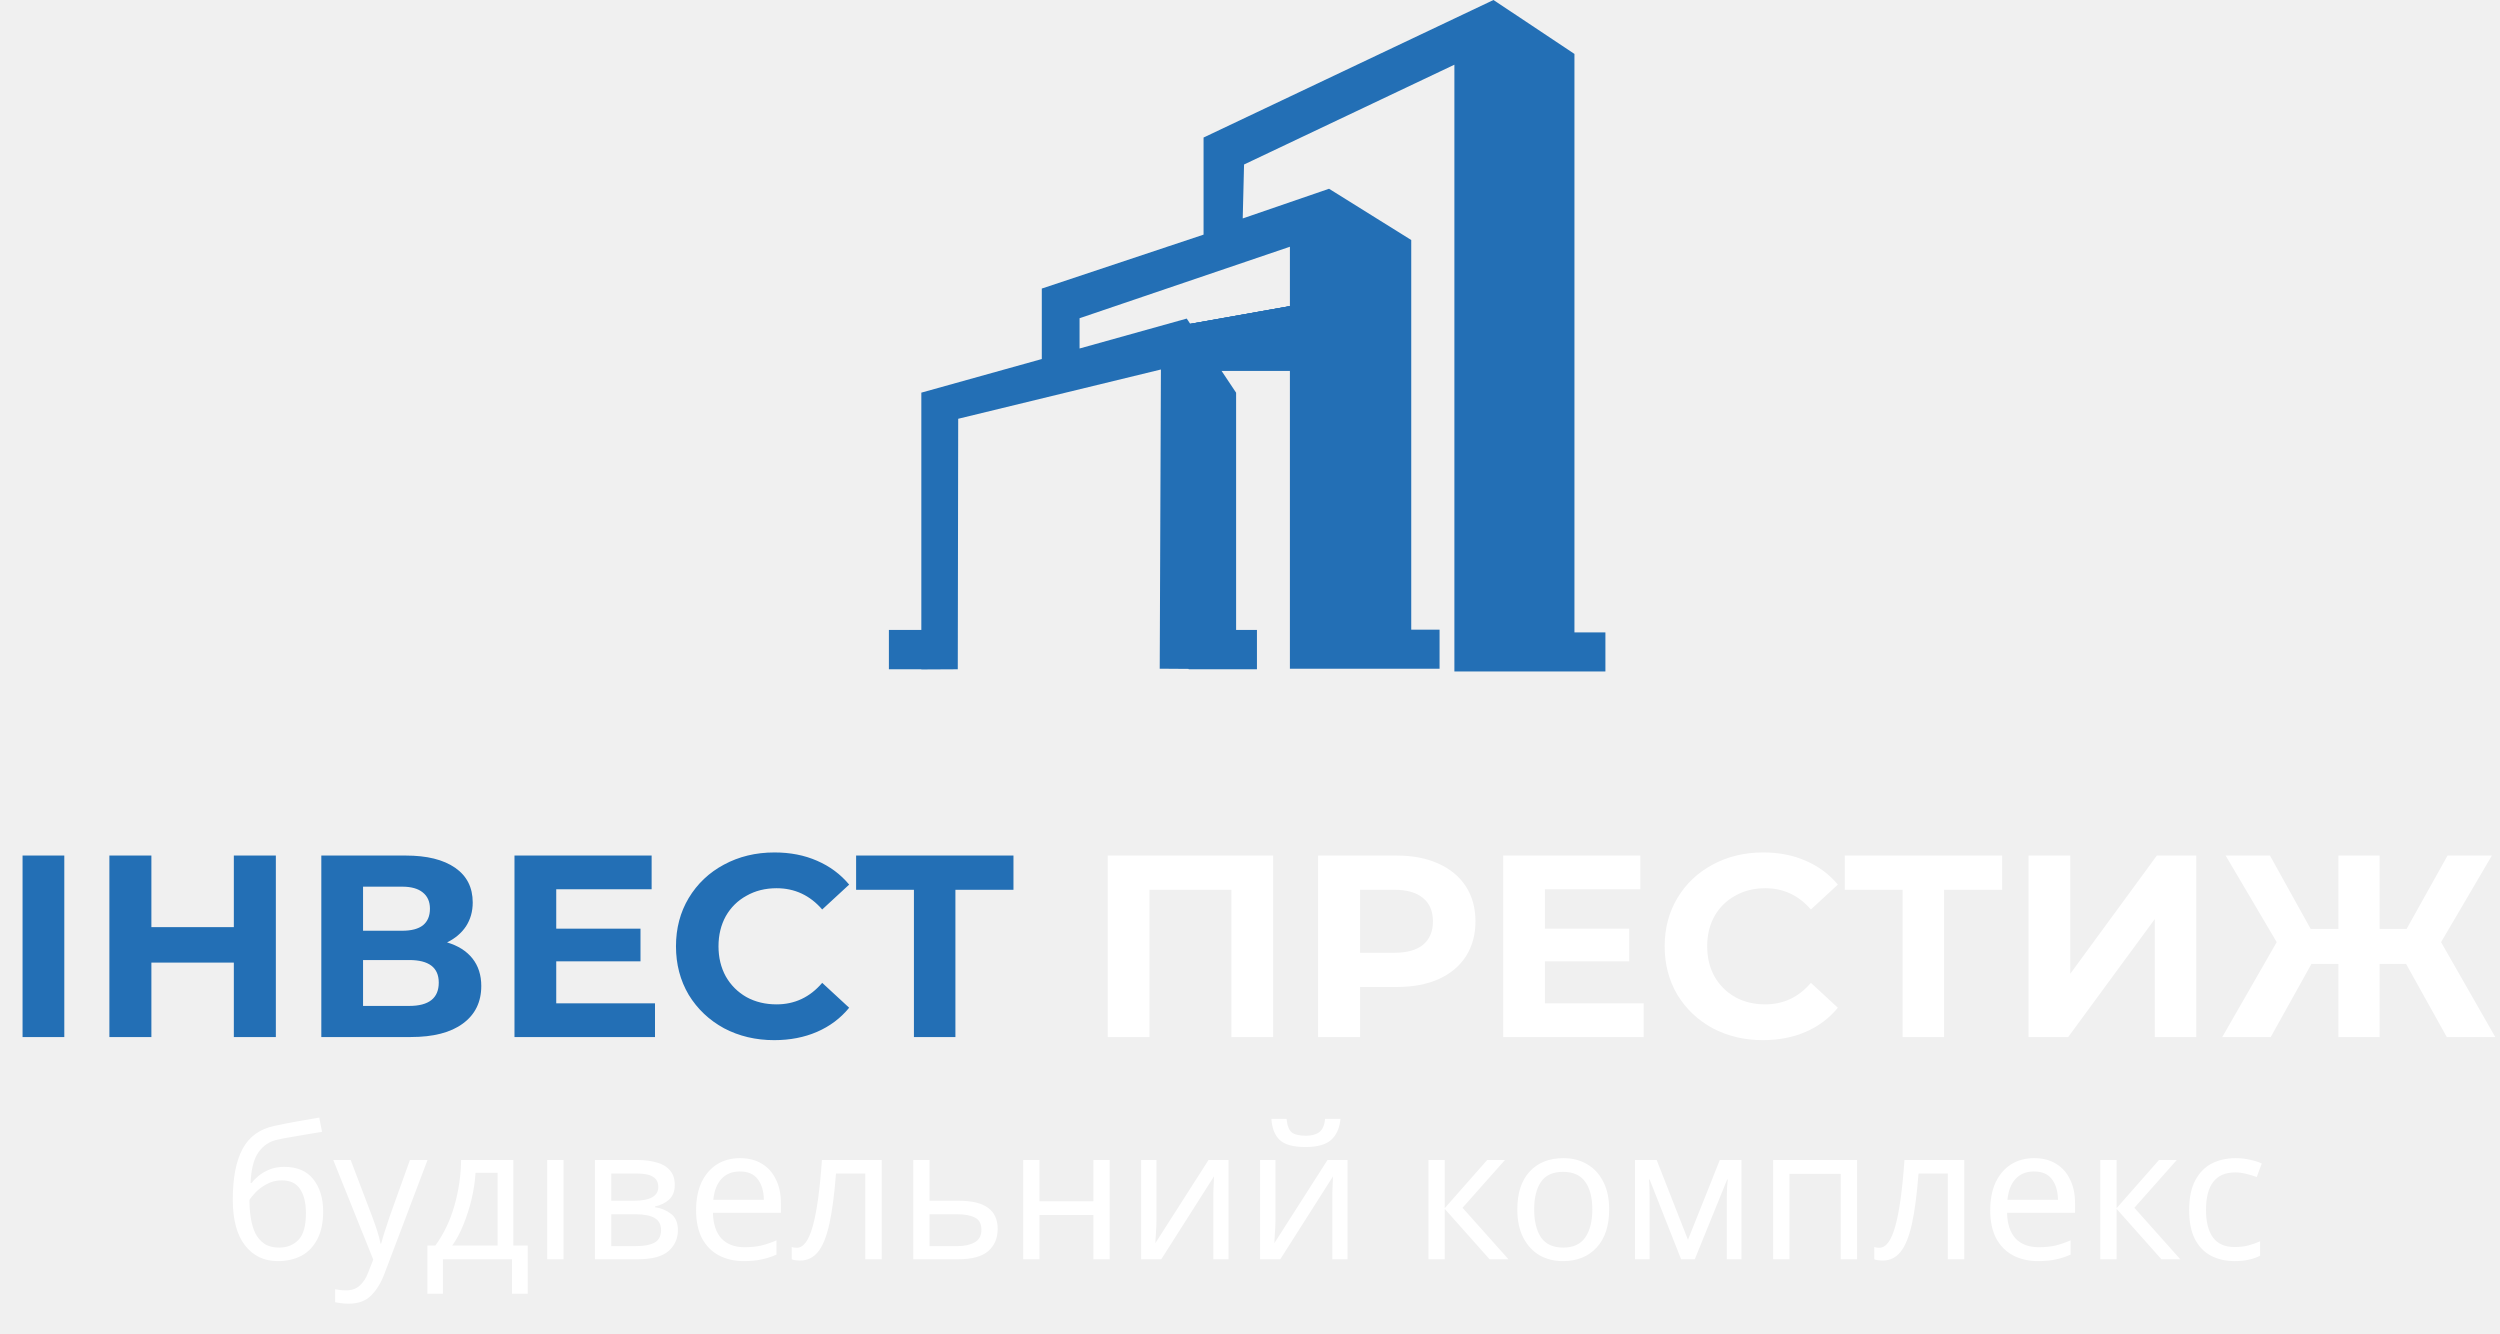
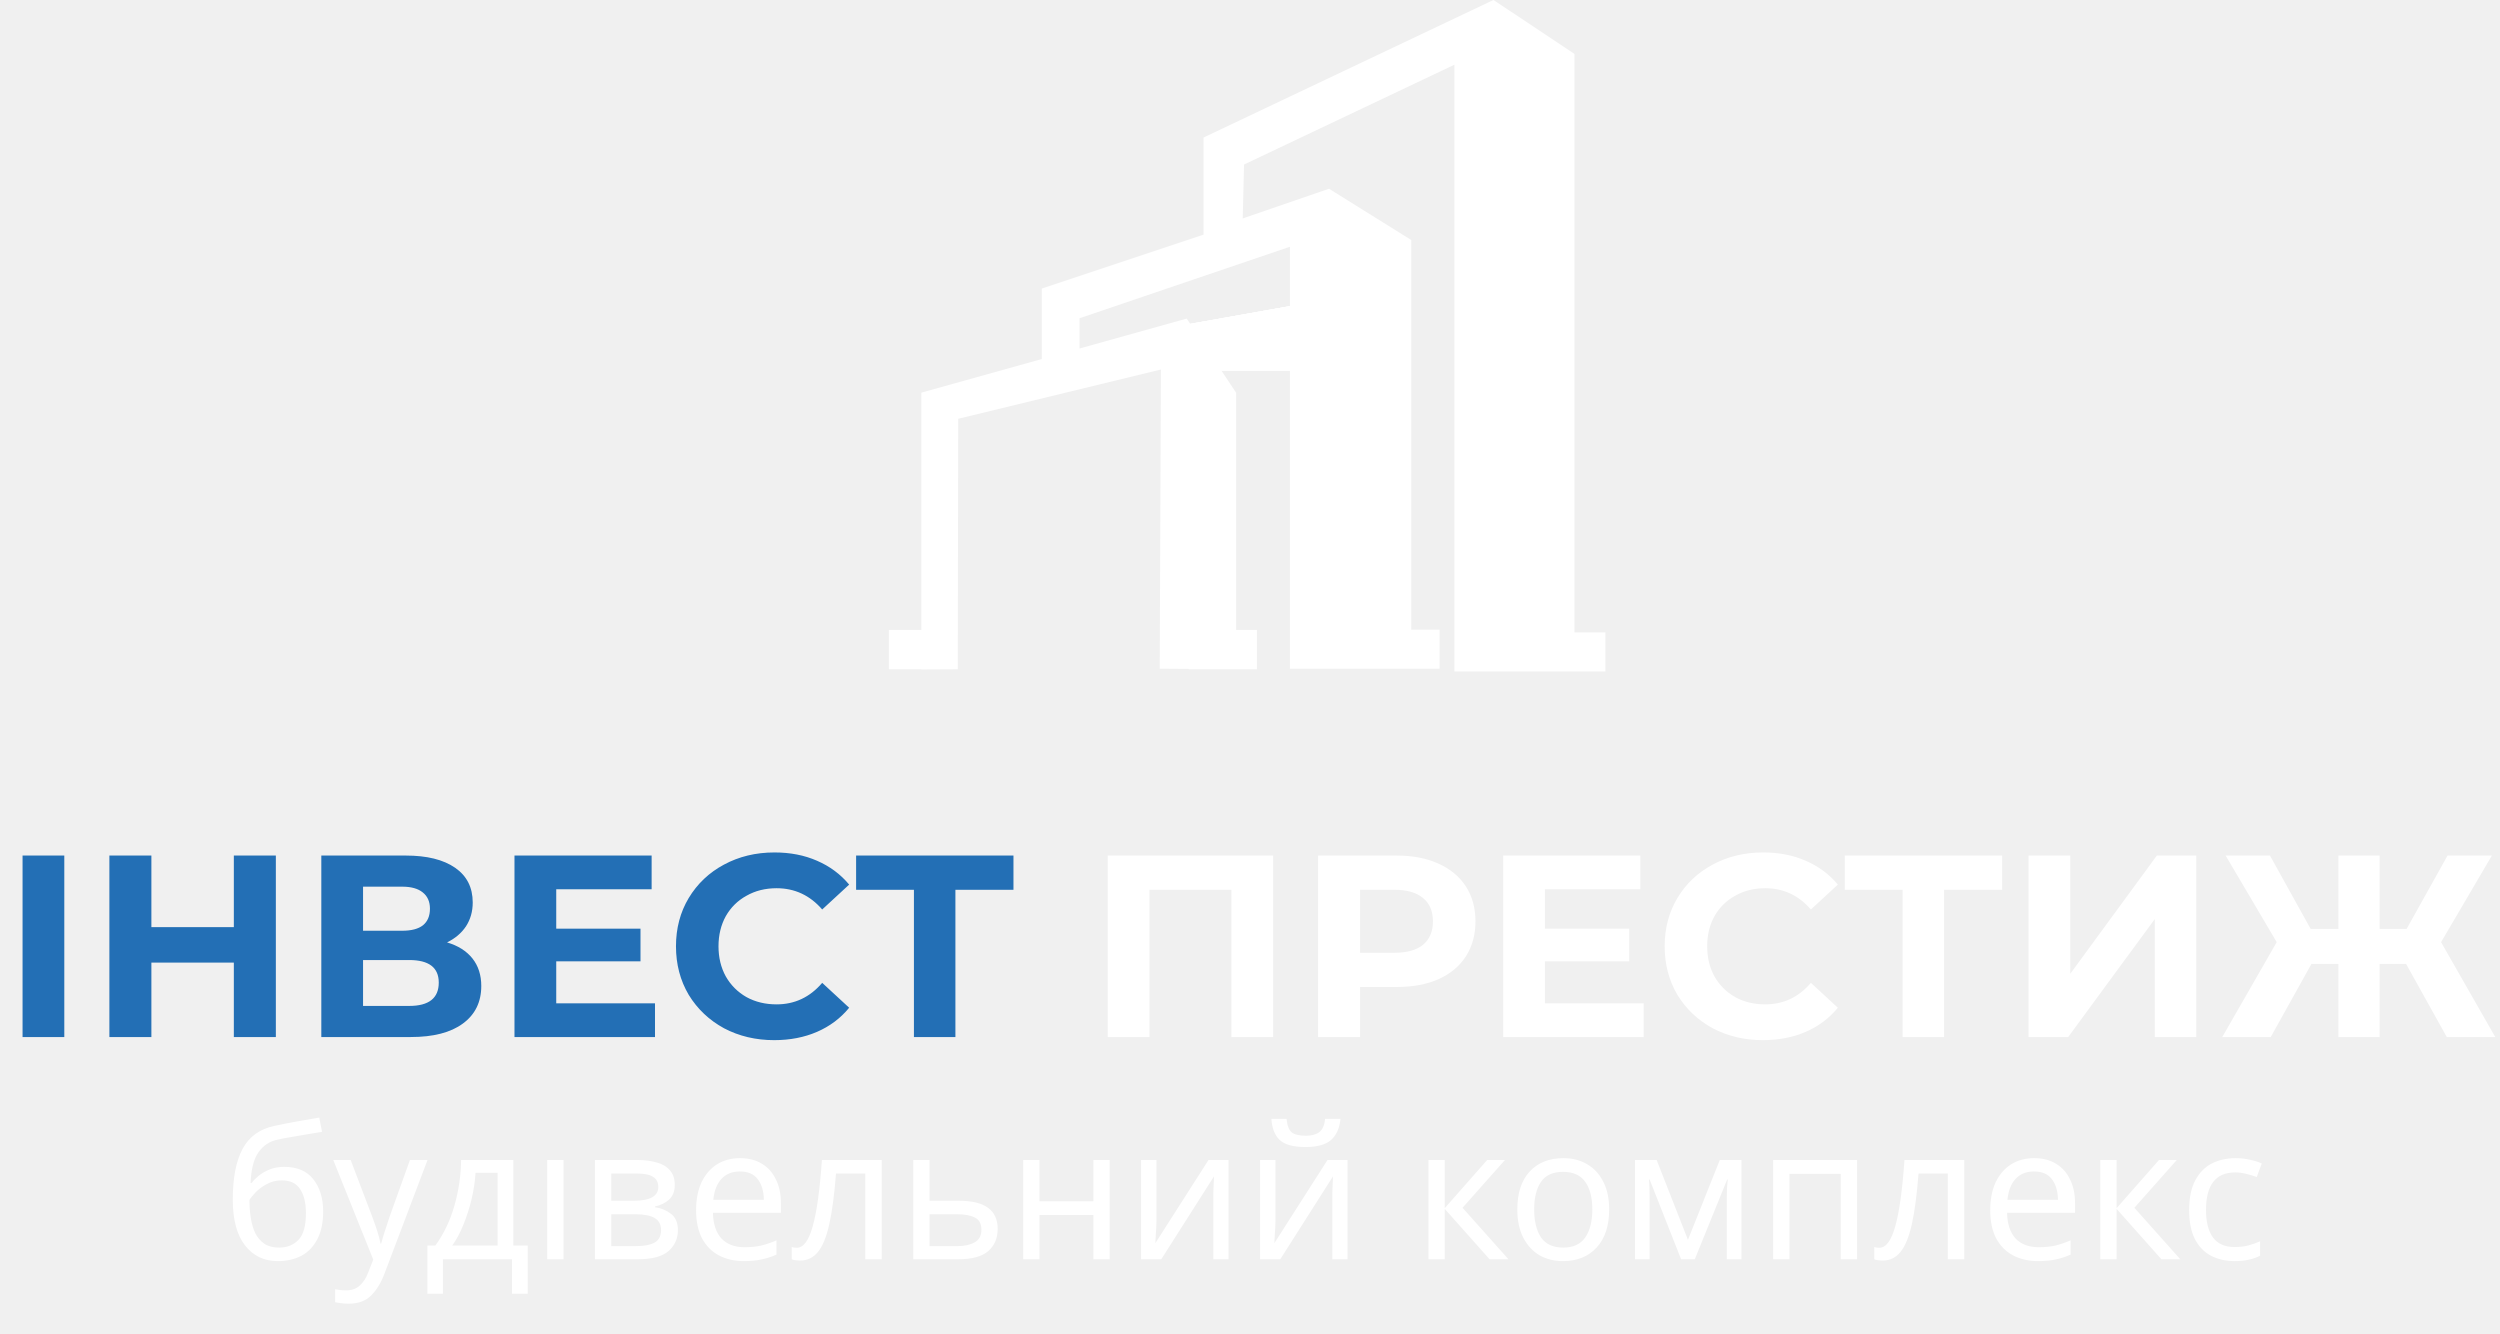
<svg xmlns="http://www.w3.org/2000/svg" width="135" height="72" viewBox="0 0 135 72" fill="none">
-   <path d="M85.02 34.151V2.912L80.648 0L64.992 7.427V12.67L56.257 15.582V19.388L49.752 21.203V34.016H48V36.141H49.752V36.151L51.72 36.141L51.743 22.614L62.689 19.953L62.625 36.11L64.189 36.121V36.141H67.875V34.016H66.75V21.207L64.083 17.203L58.296 18.819V17.184L69.655 13.324V36.112H77.737V34.003H76.207V12.961L71.768 10.193L67.107 11.796L67.179 8.883L78.537 3.494V36.26H86.692V34.151H85.02Z" fill="#236FB5" />
-   <path d="M71.346 20.03H63.346V17.653L71.346 16.23V20.03Z" fill="#236FB5" />
-   <path d="M71.346 18.608L63.346 20.03V17.652L71.346 16.23V18.608Z" fill="#236FB5" />
-   <path d="M71.346 18.608L63.346 20.03V17.654L71.346 16.23V18.608Z" fill="#236FB5" />
-   <path d="M71.346 18.608L63.346 20.03V17.653L71.346 16.23V18.608Z" fill="#236FB5" />
+   <path d="M85.02 34.151V2.912L80.648 0L64.992 7.427V12.67L56.257 15.582V19.388L49.752 21.203V34.016H48V36.141H49.752V36.151L51.72 36.141L51.743 22.614L62.689 19.953L62.625 36.11L64.189 36.121V36.141H67.875V34.016H66.75V21.207L64.083 17.203L58.296 18.819V17.184L69.655 13.324V36.112H77.737V34.003H76.207V12.961L71.768 10.193L67.107 11.796L67.179 8.883L78.537 3.494V36.26H86.692V34.151H85.02Z" fill="white" />
+   <path d="M71.346 20.03H63.346V17.653L71.346 16.23V20.03Z" fill="white" />
+   <path d="M71.346 18.608L63.346 20.03V17.652L71.346 16.23V18.608Z" fill="white" />
+   <path d="M71.346 18.608L63.346 20.03V17.654L71.346 16.23V18.608Z" fill="white" />
+   <path d="M71.346 18.608L63.346 20.03V17.653L71.346 16.23V18.608Z" fill="white" />
  <path d="M1.218 46.2H3.472V56H1.218V46.2ZM14.896 46.2V56H12.627V51.982H8.175V56H5.907V46.2H8.175V50.064H12.627V46.2H14.896ZM24.141 50.89C24.738 51.067 25.195 51.357 25.513 51.758C25.83 52.159 25.989 52.654 25.989 53.242C25.989 54.11 25.657 54.787 24.995 55.272C24.341 55.757 23.404 56 22.181 56H17.351V46.2H21.915C23.053 46.2 23.94 46.419 24.575 46.858C25.209 47.297 25.527 47.922 25.527 48.734C25.527 49.219 25.405 49.649 25.163 50.022C24.92 50.386 24.579 50.675 24.141 50.89ZM19.605 50.26H21.719C22.213 50.26 22.587 50.162 22.839 49.966C23.091 49.761 23.217 49.462 23.217 49.07C23.217 48.687 23.086 48.393 22.825 48.188C22.573 47.983 22.204 47.88 21.719 47.88H19.605V50.26ZM22.097 54.32C23.161 54.32 23.693 53.9 23.693 53.06C23.693 52.248 23.161 51.842 22.097 51.842H19.605V54.32H22.097ZM35.37 54.18V56H27.782V46.2H35.188V48.02H30.037V50.148H34.587V51.912H30.037V54.18H35.37ZM41.809 56.168C40.81 56.168 39.905 55.953 39.093 55.524C38.29 55.085 37.656 54.483 37.189 53.718C36.732 52.943 36.503 52.071 36.503 51.1C36.503 50.129 36.732 49.261 37.189 48.496C37.656 47.721 38.29 47.119 39.093 46.69C39.905 46.251 40.815 46.032 41.823 46.032C42.672 46.032 43.438 46.181 44.119 46.48C44.81 46.779 45.388 47.208 45.855 47.768L44.399 49.112C43.736 48.347 42.915 47.964 41.935 47.964C41.328 47.964 40.787 48.099 40.311 48.37C39.835 48.631 39.462 49 39.191 49.476C38.93 49.952 38.799 50.493 38.799 51.1C38.799 51.707 38.93 52.248 39.191 52.724C39.462 53.2 39.835 53.573 40.311 53.844C40.787 54.105 41.328 54.236 41.935 54.236C42.915 54.236 43.736 53.849 44.399 53.074L45.855 54.418C45.388 54.987 44.81 55.421 44.119 55.72C43.428 56.019 42.658 56.168 41.809 56.168ZM54.727 48.048H51.592V56H49.352V48.048H46.23V46.2H54.727V48.048Z" fill="#236FB5" />
  <path d="M68.748 46.2V56H66.494V48.048H62.07V56H59.816V46.2H68.748ZM75.419 46.2C76.287 46.2 77.038 46.345 77.673 46.634C78.317 46.923 78.812 47.334 79.157 47.866C79.502 48.398 79.675 49.028 79.675 49.756C79.675 50.475 79.502 51.105 79.157 51.646C78.812 52.178 78.317 52.589 77.673 52.878C77.038 53.158 76.287 53.298 75.419 53.298H73.445V56H71.177V46.2H75.419ZM75.293 51.45C75.974 51.45 76.492 51.305 76.847 51.016C77.202 50.717 77.379 50.297 77.379 49.756C77.379 49.205 77.202 48.785 76.847 48.496C76.492 48.197 75.974 48.048 75.293 48.048H73.445V51.45H75.293ZM88.759 54.18V56H81.171V46.2H88.577V48.02H83.425V50.148H87.975V51.912H83.425V54.18H88.759ZM95.198 56.168C94.199 56.168 93.294 55.953 92.482 55.524C91.679 55.085 91.044 54.483 90.578 53.718C90.12 52.943 89.892 52.071 89.892 51.1C89.892 50.129 90.12 49.261 90.578 48.496C91.044 47.721 91.679 47.119 92.482 46.69C93.294 46.251 94.204 46.032 95.212 46.032C96.061 46.032 96.826 46.181 97.508 46.48C98.198 46.779 98.777 47.208 99.244 47.768L97.788 49.112C97.125 48.347 96.304 47.964 95.324 47.964C94.717 47.964 94.176 48.099 93.7 48.37C93.224 48.631 92.85 49 92.58 49.476C92.318 49.952 92.188 50.493 92.188 51.1C92.188 51.707 92.318 52.248 92.58 52.724C92.85 53.2 93.224 53.573 93.7 53.844C94.176 54.105 94.717 54.236 95.324 54.236C96.304 54.236 97.125 53.849 97.788 53.074L99.244 54.418C98.777 54.987 98.198 55.421 97.508 55.72C96.817 56.019 96.047 56.168 95.198 56.168ZM108.116 48.048H104.98V56H102.74V48.048H99.618V46.2H108.116V48.048ZM109.54 46.2H111.794V52.584L116.47 46.2H118.598V56H116.358V49.63L111.682 56H109.54V46.2ZM129.928 52.052H128.5V56H126.274V52.052H124.818L122.62 56H120.002L122.942 50.876L120.184 46.2H122.578L124.776 50.162H126.274V46.2H128.5V50.162H129.956L132.168 46.2H134.562L131.818 50.876L134.744 56H132.126L129.928 52.052Z" fill="white" />
-   <path d="M12.57 64.78C12.57 63.607 12.747 62.693 13.1 62.04C13.453 61.38 14.023 60.967 14.81 60.8C15.243 60.707 15.667 60.623 16.08 60.55C16.493 60.477 16.88 60.41 17.24 60.35L17.39 61.12C17.157 61.153 16.893 61.197 16.6 61.25C16.307 61.297 16.017 61.347 15.73 61.4C15.443 61.447 15.197 61.493 14.99 61.54C14.557 61.633 14.213 61.86 13.96 62.22C13.707 62.573 13.563 63.127 13.53 63.88H13.59C13.683 63.753 13.81 63.623 13.97 63.49C14.137 63.357 14.333 63.243 14.56 63.15C14.793 63.057 15.057 63.01 15.35 63.01C16.043 63.01 16.567 63.233 16.92 63.68C17.273 64.127 17.45 64.707 17.45 65.42C17.45 66.013 17.347 66.51 17.14 66.91C16.933 67.31 16.647 67.61 16.28 67.81C15.913 68.003 15.487 68.1 15 68.1C14.26 68.1 13.67 67.817 13.23 67.25C12.79 66.683 12.57 65.86 12.57 64.78ZM15.07 67.37C15.503 67.37 15.853 67.23 16.12 66.95C16.387 66.67 16.52 66.19 16.52 65.51C16.52 64.963 16.417 64.533 16.21 64.22C16.01 63.9 15.677 63.74 15.21 63.74C14.917 63.74 14.65 63.807 14.41 63.94C14.17 64.067 13.97 64.213 13.81 64.38C13.65 64.547 13.537 64.687 13.47 64.8C13.47 65.127 13.493 65.443 13.54 65.75C13.587 66.057 13.667 66.333 13.78 66.58C13.9 66.82 14.063 67.013 14.27 67.16C14.483 67.3 14.75 67.37 15.07 67.37ZM17.996 62.64H18.936L20.096 65.69C20.196 65.957 20.286 66.213 20.366 66.46C20.446 66.7 20.506 66.93 20.546 67.15H20.586C20.626 66.983 20.69 66.767 20.776 66.5C20.863 66.227 20.953 65.953 21.046 65.68L22.136 62.64H23.086L20.776 68.74C20.59 69.247 20.346 69.65 20.046 69.95C19.753 70.25 19.346 70.4 18.826 70.4C18.666 70.4 18.526 70.39 18.406 70.37C18.286 70.357 18.183 70.34 18.096 70.32V69.62C18.17 69.633 18.256 69.647 18.356 69.66C18.463 69.673 18.573 69.68 18.686 69.68C18.993 69.68 19.24 69.593 19.426 69.42C19.62 69.247 19.77 69.017 19.876 68.73L20.156 68.02L17.996 62.64ZM27.719 62.64V67.26H28.499V69.86H27.649V68H23.919V69.86H23.079V67.26H23.509C23.969 66.627 24.312 65.907 24.539 65.1C24.772 64.287 24.892 63.467 24.899 62.64H27.719ZM25.679 63.33C25.652 63.783 25.582 64.253 25.469 64.74C25.355 65.22 25.209 65.68 25.029 66.12C24.855 66.56 24.652 66.94 24.419 67.26H26.869V63.33H25.679ZM30.429 68H29.549V62.64H30.429V68ZM36.437 63.99C36.437 64.323 36.337 64.583 36.137 64.77C35.937 64.957 35.681 65.083 35.367 65.15V65.19C35.701 65.237 35.991 65.357 36.237 65.55C36.484 65.737 36.607 66.03 36.607 66.43C36.607 66.883 36.437 67.26 36.097 67.56C35.764 67.853 35.211 68 34.437 68H32.127V62.64H34.427C34.807 62.64 35.147 62.683 35.447 62.77C35.754 62.85 35.994 62.99 36.167 63.19C36.347 63.383 36.437 63.65 36.437 63.99ZM35.547 64.1C35.547 63.847 35.454 63.663 35.267 63.55C35.087 63.43 34.791 63.37 34.377 63.37H33.007V64.84H34.217C35.104 64.84 35.547 64.593 35.547 64.1ZM35.697 66.43C35.697 66.123 35.581 65.903 35.347 65.77C35.114 65.637 34.771 65.57 34.317 65.57H33.007V67.29H34.337C34.777 67.29 35.114 67.227 35.347 67.1C35.581 66.967 35.697 66.743 35.697 66.43ZM39.959 62.54C40.419 62.54 40.812 62.64 41.139 62.84C41.472 63.04 41.726 63.323 41.899 63.69C42.079 64.05 42.169 64.473 42.169 64.96V65.49H38.499C38.512 66.097 38.666 66.56 38.959 66.88C39.259 67.193 39.676 67.35 40.209 67.35C40.549 67.35 40.849 67.32 41.109 67.26C41.376 67.193 41.649 67.1 41.929 66.98V67.75C41.656 67.87 41.386 67.957 41.119 68.01C40.852 68.07 40.536 68.1 40.169 68.1C39.662 68.1 39.212 67.997 38.819 67.79C38.432 67.583 38.129 67.277 37.909 66.87C37.696 66.457 37.589 65.953 37.589 65.36C37.589 64.773 37.686 64.27 37.879 63.85C38.079 63.43 38.356 63.107 38.709 62.88C39.069 62.653 39.486 62.54 39.959 62.54ZM39.949 63.26C39.529 63.26 39.196 63.397 38.949 63.67C38.709 63.937 38.566 64.31 38.519 64.79H41.249C41.242 64.337 41.136 63.97 40.929 63.69C40.722 63.403 40.396 63.26 39.949 63.26ZM47.614 68H46.724V63.37H45.144C45.057 64.497 44.937 65.407 44.784 66.1C44.63 66.787 44.427 67.287 44.174 67.6C43.92 67.913 43.6 68.07 43.214 68.07C43.127 68.07 43.04 68.063 42.954 68.05C42.874 68.043 42.807 68.027 42.754 68V67.34C42.794 67.353 42.837 67.363 42.884 67.37C42.93 67.377 42.977 67.38 43.024 67.38C43.384 67.38 43.67 66.997 43.884 66.23C44.104 65.463 44.27 64.267 44.384 62.64H47.614V68ZM51.785 64.84C53.178 64.84 53.875 65.347 53.875 66.36C53.875 66.86 53.705 67.26 53.365 67.56C53.025 67.853 52.485 68 51.745 68H49.315V62.64H50.195V64.84H51.785ZM52.995 66.41C52.995 66.083 52.878 65.863 52.645 65.75C52.418 65.63 52.098 65.57 51.685 65.57H50.195V67.29H51.705C52.078 67.29 52.385 67.223 52.625 67.09C52.871 66.957 52.995 66.73 52.995 66.41ZM56.132 62.64V64.87H59.042V62.64H59.922V68H59.042V65.61H56.132V68H55.252V62.64H56.132ZM62.45 65.91C62.45 65.99 62.446 66.11 62.44 66.27C62.433 66.43 62.423 66.59 62.41 66.75C62.403 66.91 62.396 67.037 62.389 67.13L65.26 62.64H66.34V68H65.519V64.84C65.519 64.733 65.519 64.593 65.519 64.42C65.526 64.247 65.533 64.077 65.54 63.91C65.546 63.737 65.553 63.607 65.559 63.52L62.709 68H61.62V62.64H62.45V65.91ZM72.385 60.42C72.339 60.92 72.169 61.3 71.875 61.56C71.589 61.813 71.129 61.94 70.495 61.94C69.842 61.94 69.379 61.813 69.105 61.56C68.839 61.307 68.689 60.927 68.655 60.42H69.475C69.509 60.78 69.602 61.023 69.755 61.15C69.915 61.27 70.169 61.33 70.515 61.33C70.822 61.33 71.062 61.267 71.235 61.14C71.415 61.007 71.522 60.767 71.555 60.42H72.385ZM68.875 65.91C68.875 65.99 68.872 66.11 68.865 66.27C68.859 66.43 68.849 66.59 68.835 66.75C68.829 66.91 68.822 67.037 68.815 67.13L71.685 62.64H72.765V68H71.945V64.84C71.945 64.733 71.945 64.593 71.945 64.42C71.952 64.247 71.959 64.077 71.965 63.91C71.972 63.737 71.979 63.607 71.985 63.52L69.135 68H68.045V62.64H68.875V65.91ZM80.307 62.64H81.267L78.977 65.22L81.457 68H80.437L78.017 65.28V68H77.137V62.64H78.017V65.24L80.307 62.64ZM86.895 65.31C86.895 66.197 86.668 66.883 86.215 67.37C85.768 67.857 85.161 68.1 84.395 68.1C83.921 68.1 83.498 67.993 83.125 67.78C82.758 67.56 82.468 67.243 82.255 66.83C82.041 66.41 81.935 65.903 81.935 65.31C81.935 64.423 82.158 63.74 82.605 63.26C83.051 62.78 83.658 62.54 84.425 62.54C84.911 62.54 85.338 62.65 85.705 62.87C86.078 63.083 86.368 63.397 86.575 63.81C86.788 64.217 86.895 64.717 86.895 65.31ZM82.845 65.31C82.845 65.943 82.968 66.447 83.215 66.82C83.468 67.187 83.868 67.37 84.415 67.37C84.955 67.37 85.351 67.187 85.605 66.82C85.858 66.447 85.985 65.943 85.985 65.31C85.985 64.677 85.858 64.18 85.605 63.82C85.351 63.46 84.951 63.28 84.405 63.28C83.858 63.28 83.461 63.46 83.215 63.82C82.968 64.18 82.845 64.677 82.845 65.31ZM94.04 62.64V68H93.249V64.58C93.249 64.44 93.253 64.293 93.26 64.14C93.273 63.987 93.286 63.837 93.299 63.69H93.269L91.519 68H90.779L89.079 63.69H89.049C89.07 63.99 89.079 64.297 89.079 64.61V68H88.29V62.64H89.46L91.15 66.95L92.87 62.64H94.04ZM100.28 62.64V68H99.4V63.39H96.63V68H95.75V62.64H100.28ZM106.071 68H105.181V63.37H103.601C103.514 64.497 103.394 65.407 103.241 66.1C103.087 66.787 102.884 67.287 102.631 67.6C102.377 67.913 102.057 68.07 101.671 68.07C101.584 68.07 101.497 68.063 101.411 68.05C101.331 68.043 101.264 68.027 101.211 68V67.34C101.251 67.353 101.294 67.363 101.341 67.37C101.387 67.377 101.434 67.38 101.481 67.38C101.841 67.38 102.127 66.997 102.341 66.23C102.561 65.463 102.727 64.267 102.841 62.64H106.071V68ZM109.842 62.54C110.302 62.54 110.695 62.64 111.022 62.84C111.355 63.04 111.609 63.323 111.782 63.69C111.962 64.05 112.052 64.473 112.052 64.96V65.49H108.382C108.395 66.097 108.549 66.56 108.842 66.88C109.142 67.193 109.559 67.35 110.092 67.35C110.432 67.35 110.732 67.32 110.992 67.26C111.259 67.193 111.532 67.1 111.812 66.98V67.75C111.539 67.87 111.269 67.957 111.002 68.01C110.735 68.07 110.419 68.1 110.052 68.1C109.545 68.1 109.095 67.997 108.702 67.79C108.315 67.583 108.012 67.277 107.792 66.87C107.579 66.457 107.472 65.953 107.472 65.36C107.472 64.773 107.569 64.27 107.762 63.85C107.962 63.43 108.239 63.107 108.592 62.88C108.952 62.653 109.369 62.54 109.842 62.54ZM109.832 63.26C109.412 63.26 109.079 63.397 108.832 63.67C108.592 63.937 108.449 64.31 108.402 64.79H111.132C111.125 64.337 111.019 63.97 110.812 63.69C110.605 63.403 110.279 63.26 109.832 63.26ZM116.586 62.64H117.546L115.256 65.22L117.736 68H116.716L114.296 65.28V68H113.416V62.64H114.296V65.24L116.586 62.64ZM120.664 68.1C120.191 68.1 119.767 68.003 119.394 67.81C119.027 67.617 118.737 67.317 118.524 66.91C118.317 66.503 118.214 65.983 118.214 65.35C118.214 64.69 118.324 64.153 118.544 63.74C118.764 63.327 119.061 63.023 119.434 62.83C119.814 62.637 120.244 62.54 120.724 62.54C120.997 62.54 121.261 62.57 121.514 62.63C121.767 62.683 121.974 62.75 122.134 62.83L121.864 63.56C121.704 63.5 121.517 63.443 121.304 63.39C121.091 63.337 120.891 63.31 120.704 63.31C119.651 63.31 119.124 63.987 119.124 65.34C119.124 65.987 119.251 66.483 119.504 66.83C119.764 67.17 120.147 67.34 120.654 67.34C120.947 67.34 121.204 67.31 121.424 67.25C121.651 67.19 121.857 67.117 122.044 67.03V67.81C121.864 67.903 121.664 67.973 121.444 68.02C121.231 68.073 120.971 68.1 120.664 68.1Z" fill="white" />
+   <path d="M12.57 64.78C12.57 63.607 12.747 62.693 13.1 62.04C13.453 61.38 14.023 60.967 14.81 60.8C15.243 60.707 15.667 60.623 16.08 60.55C16.493 60.477 16.88 60.41 17.24 60.35L17.39 61.12C17.157 61.153 16.893 61.197 16.6 61.25C16.307 61.297 16.017 61.347 15.73 61.4C15.443 61.447 15.197 61.493 14.99 61.54C14.557 61.633 14.213 61.86 13.96 62.22C13.707 62.573 13.563 63.127 13.53 63.88H13.59C13.683 63.753 13.81 63.623 13.97 63.49C14.137 63.357 14.333 63.243 14.56 63.15C14.793 63.057 15.057 63.01 15.35 63.01C16.043 63.01 16.567 63.233 16.92 63.68C17.273 64.127 17.45 64.707 17.45 65.42C17.45 66.013 17.347 66.51 17.14 66.91C16.933 67.31 16.647 67.61 16.28 67.81C15.913 68.003 15.487 68.1 15 68.1C14.26 68.1 13.67 67.817 13.23 67.25C12.79 66.683 12.57 65.86 12.57 64.78ZM15.07 67.37C15.503 67.37 15.853 67.23 16.12 66.95C16.387 66.67 16.52 66.19 16.52 65.51C16.52 64.963 16.417 64.533 16.21 64.22C16.01 63.9 15.677 63.74 15.21 63.74C14.917 63.74 14.65 63.807 14.41 63.94C14.17 64.067 13.97 64.213 13.81 64.38C13.65 64.547 13.537 64.687 13.47 64.8C13.47 65.127 13.493 65.443 13.54 65.75C13.587 66.057 13.667 66.333 13.78 66.58C13.9 66.82 14.063 67.013 14.27 67.16C14.483 67.3 14.75 67.37 15.07 67.37ZM17.996 62.64H18.936L20.096 65.69C20.196 65.957 20.286 66.213 20.366 66.46C20.446 66.7 20.506 66.93 20.546 67.15H20.586C20.626 66.983 20.69 66.767 20.776 66.5C20.863 66.227 20.953 65.953 21.046 65.68L22.136 62.64H23.086L20.776 68.74C20.59 69.247 20.346 69.65 20.046 69.95C19.753 70.25 19.346 70.4 18.826 70.4C18.666 70.4 18.526 70.39 18.406 70.37C18.286 70.357 18.183 70.34 18.096 70.32V69.62C18.17 69.633 18.256 69.647 18.356 69.66C18.463 69.673 18.573 69.68 18.686 69.68C18.993 69.68 19.24 69.593 19.426 69.42C19.62 69.247 19.77 69.017 19.876 68.73L20.156 68.02L17.996 62.64ZM27.719 62.64V67.26H28.499V69.86H27.649V68H23.919V69.86H23.079V67.26H23.509C23.969 66.627 24.312 65.907 24.539 65.1C24.772 64.287 24.892 63.467 24.899 62.64H27.719ZM25.679 63.33C25.652 63.783 25.582 64.253 25.469 64.74C25.355 65.22 25.209 65.68 25.029 66.12C24.855 66.56 24.652 66.94 24.419 67.26H26.869V63.33H25.679ZM30.429 68H29.549V62.64H30.429V68ZM36.437 63.99C36.437 64.323 36.337 64.583 36.137 64.77C35.937 64.957 35.681 65.083 35.367 65.15V65.19C35.701 65.237 35.991 65.357 36.237 65.55C36.484 65.737 36.607 66.03 36.607 66.43C36.607 66.883 36.437 67.26 36.097 67.56C35.764 67.853 35.211 68 34.437 68H32.127V62.64H34.427C34.807 62.64 35.147 62.683 35.447 62.77C35.754 62.85 35.994 62.99 36.167 63.19C36.347 63.383 36.437 63.65 36.437 63.99ZM35.547 64.1C35.547 63.847 35.454 63.663 35.267 63.55C35.087 63.43 34.791 63.37 34.377 63.37H33.007V64.84H34.217C35.104 64.84 35.547 64.593 35.547 64.1ZM35.697 66.43C35.697 66.123 35.581 65.903 35.347 65.77C35.114 65.637 34.771 65.57 34.317 65.57H33.007V67.29H34.337C34.777 67.29 35.114 67.227 35.347 67.1C35.581 66.967 35.697 66.743 35.697 66.43ZM39.959 62.54C40.419 62.54 40.812 62.64 41.139 62.84C41.472 63.04 41.726 63.323 41.899 63.69C42.079 64.05 42.169 64.473 42.169 64.96V65.49H38.499C38.512 66.097 38.666 66.56 38.959 66.88C39.259 67.193 39.676 67.35 40.209 67.35C40.549 67.35 40.849 67.32 41.109 67.26C41.376 67.193 41.649 67.1 41.929 66.98V67.75C41.656 67.87 41.386 67.957 41.119 68.01C40.852 68.07 40.536 68.1 40.169 68.1C39.662 68.1 39.212 67.997 38.819 67.79C38.432 67.583 38.129 67.277 37.909 66.87C37.696 66.457 37.589 65.953 37.589 65.36C37.589 64.773 37.686 64.27 37.879 63.85C38.079 63.43 38.356 63.107 38.709 62.88C39.069 62.653 39.486 62.54 39.959 62.54ZM39.949 63.26C39.529 63.26 39.196 63.397 38.949 63.67C38.709 63.937 38.566 64.31 38.519 64.79H41.249C41.242 64.337 41.136 63.97 40.929 63.69C40.722 63.403 40.396 63.26 39.949 63.26ZM47.614 68H46.724V63.37H45.144C45.057 64.497 44.937 65.407 44.783 66.1C44.63 66.787 44.427 67.287 44.173 67.6C43.92 67.913 43.6 68.07 43.214 68.07C43.127 68.07 43.04 68.063 42.953 68.05C42.873 68.043 42.807 68.027 42.754 68V67.34C42.794 67.353 42.837 67.363 42.883 67.37C42.93 67.377 42.977 67.38 43.023 67.38C43.383 67.38 43.67 66.997 43.883 66.23C44.103 65.463 44.27 64.267 44.383 62.64H47.614V68ZM51.785 64.84C53.178 64.84 53.875 65.347 53.875 66.36C53.875 66.86 53.705 67.26 53.365 67.56C53.025 67.853 52.485 68 51.745 68H49.315V62.64H50.195V64.84H51.785ZM52.995 66.41C52.995 66.083 52.878 65.863 52.645 65.75C52.418 65.63 52.098 65.57 51.685 65.57H50.195V67.29H51.705C52.078 67.29 52.385 67.223 52.625 67.09C52.871 66.957 52.995 66.73 52.995 66.41ZM56.132 62.64V64.87H59.042V62.64H59.922V68H59.042V65.61H56.132V68H55.252V62.64H56.132ZM62.449 65.91C62.449 65.99 62.446 66.11 62.439 66.27C62.433 66.43 62.423 66.59 62.409 66.75C62.403 66.91 62.396 67.037 62.389 67.13L65.259 62.64H66.339V68H65.519V64.84C65.519 64.733 65.519 64.593 65.519 64.42C65.526 64.247 65.533 64.077 65.539 63.91C65.546 63.737 65.553 63.607 65.559 63.52L62.709 68H61.619V62.64H62.449V65.91ZM72.385 60.42C72.338 60.92 72.168 61.3 71.875 61.56C71.588 61.813 71.129 61.94 70.495 61.94C69.842 61.94 69.379 61.813 69.105 61.56C68.838 61.307 68.689 60.927 68.655 60.42H69.475C69.509 60.78 69.602 61.023 69.755 61.15C69.915 61.27 70.168 61.33 70.515 61.33C70.822 61.33 71.062 61.267 71.235 61.14C71.415 61.007 71.522 60.767 71.555 60.42H72.385ZM68.875 65.91C68.875 65.99 68.872 66.11 68.865 66.27C68.859 66.43 68.849 66.59 68.835 66.75C68.829 66.91 68.822 67.037 68.815 67.13L71.685 62.64H72.765V68H71.945V64.84C71.945 64.733 71.945 64.593 71.945 64.42C71.952 64.247 71.959 64.077 71.965 63.91C71.972 63.737 71.978 63.607 71.985 63.52L69.135 68H68.045V62.64H68.875V65.91ZM80.307 62.64H81.267L78.977 65.22L81.457 68H80.437L78.017 65.28V68H77.137V62.64H78.017V65.24L80.307 62.64ZM86.895 65.31C86.895 66.197 86.668 66.883 86.215 67.37C85.768 67.857 85.161 68.1 84.395 68.1C83.921 68.1 83.498 67.993 83.125 67.78C82.758 67.56 82.468 67.243 82.255 66.83C82.041 66.41 81.935 65.903 81.935 65.31C81.935 64.423 82.158 63.74 82.605 63.26C83.051 62.78 83.658 62.54 84.425 62.54C84.911 62.54 85.338 62.65 85.705 62.87C86.078 63.083 86.368 63.397 86.575 63.81C86.788 64.217 86.895 64.717 86.895 65.31ZM82.845 65.31C82.845 65.943 82.968 66.447 83.215 66.82C83.468 67.187 83.868 67.37 84.415 67.37C84.955 67.37 85.351 67.187 85.605 66.82C85.858 66.447 85.985 65.943 85.985 65.31C85.985 64.677 85.858 64.18 85.605 63.82C85.351 63.46 84.951 63.28 84.405 63.28C83.858 63.28 83.461 63.46 83.215 63.82C82.968 64.18 82.845 64.677 82.845 65.31ZM94.039 62.64V68H93.249V64.58C93.249 64.44 93.253 64.293 93.259 64.14C93.273 63.987 93.286 63.837 93.299 63.69H93.269L91.519 68H90.779L89.079 63.69H89.049C89.069 63.99 89.079 64.297 89.079 64.61V68H88.289V62.64H89.459L91.149 66.95L92.869 62.64H94.039ZM100.28 62.64V68H99.4V63.39H96.63V68H95.75V62.64H100.28ZM106.071 68H105.181V63.37H103.601C103.514 64.497 103.394 65.407 103.241 66.1C103.087 66.787 102.884 67.287 102.631 67.6C102.377 67.913 102.057 68.07 101.671 68.07C101.584 68.07 101.497 68.063 101.411 68.05C101.331 68.043 101.264 68.027 101.211 68V67.34C101.251 67.353 101.294 67.363 101.341 67.37C101.387 67.377 101.434 67.38 101.481 67.38C101.841 67.38 102.127 66.997 102.341 66.23C102.561 65.463 102.727 64.267 102.841 62.64H106.071V68ZM109.842 62.54C110.302 62.54 110.695 62.64 111.022 62.84C111.355 63.04 111.609 63.323 111.782 63.69C111.962 64.05 112.052 64.473 112.052 64.96V65.49H108.382C108.395 66.097 108.549 66.56 108.842 66.88C109.142 67.193 109.559 67.35 110.092 67.35C110.432 67.35 110.732 67.32 110.992 67.26C111.259 67.193 111.532 67.1 111.812 66.98V67.75C111.539 67.87 111.269 67.957 111.002 68.01C110.735 68.07 110.419 68.1 110.052 68.1C109.545 68.1 109.095 67.997 108.702 67.79C108.315 67.583 108.012 67.277 107.792 66.87C107.579 66.457 107.472 65.953 107.472 65.36C107.472 64.773 107.569 64.27 107.762 63.85C107.962 63.43 108.239 63.107 108.592 62.88C108.952 62.653 109.369 62.54 109.842 62.54ZM109.832 63.26C109.412 63.26 109.079 63.397 108.832 63.67C108.592 63.937 108.449 64.31 108.402 64.79H111.132C111.125 64.337 111.019 63.97 110.812 63.69C110.605 63.403 110.279 63.26 109.832 63.26ZM116.586 62.64H117.546L115.256 65.22L117.736 68H116.716L114.296 65.28V68H113.416V62.64H114.296V65.24L116.586 62.64ZM120.664 68.1C120.191 68.1 119.767 68.003 119.394 67.81C119.027 67.617 118.737 67.317 118.524 66.91C118.317 66.503 118.214 65.983 118.214 65.35C118.214 64.69 118.324 64.153 118.544 63.74C118.764 63.327 119.061 63.023 119.434 62.83C119.814 62.637 120.244 62.54 120.724 62.54C120.997 62.54 121.261 62.57 121.514 62.63C121.767 62.683 121.974 62.75 122.134 62.83L121.864 63.56C121.704 63.5 121.517 63.443 121.304 63.39C121.091 63.337 120.891 63.31 120.704 63.31C119.651 63.31 119.124 63.987 119.124 65.34C119.124 65.987 119.251 66.483 119.504 66.83C119.764 67.17 120.147 67.34 120.654 67.34C120.947 67.34 121.204 67.31 121.424 67.25C121.651 67.19 121.857 67.117 122.044 67.03V67.81C121.864 67.903 121.664 67.973 121.444 68.02C121.231 68.073 120.971 68.1 120.664 68.1Z" fill="white" />
</svg>
